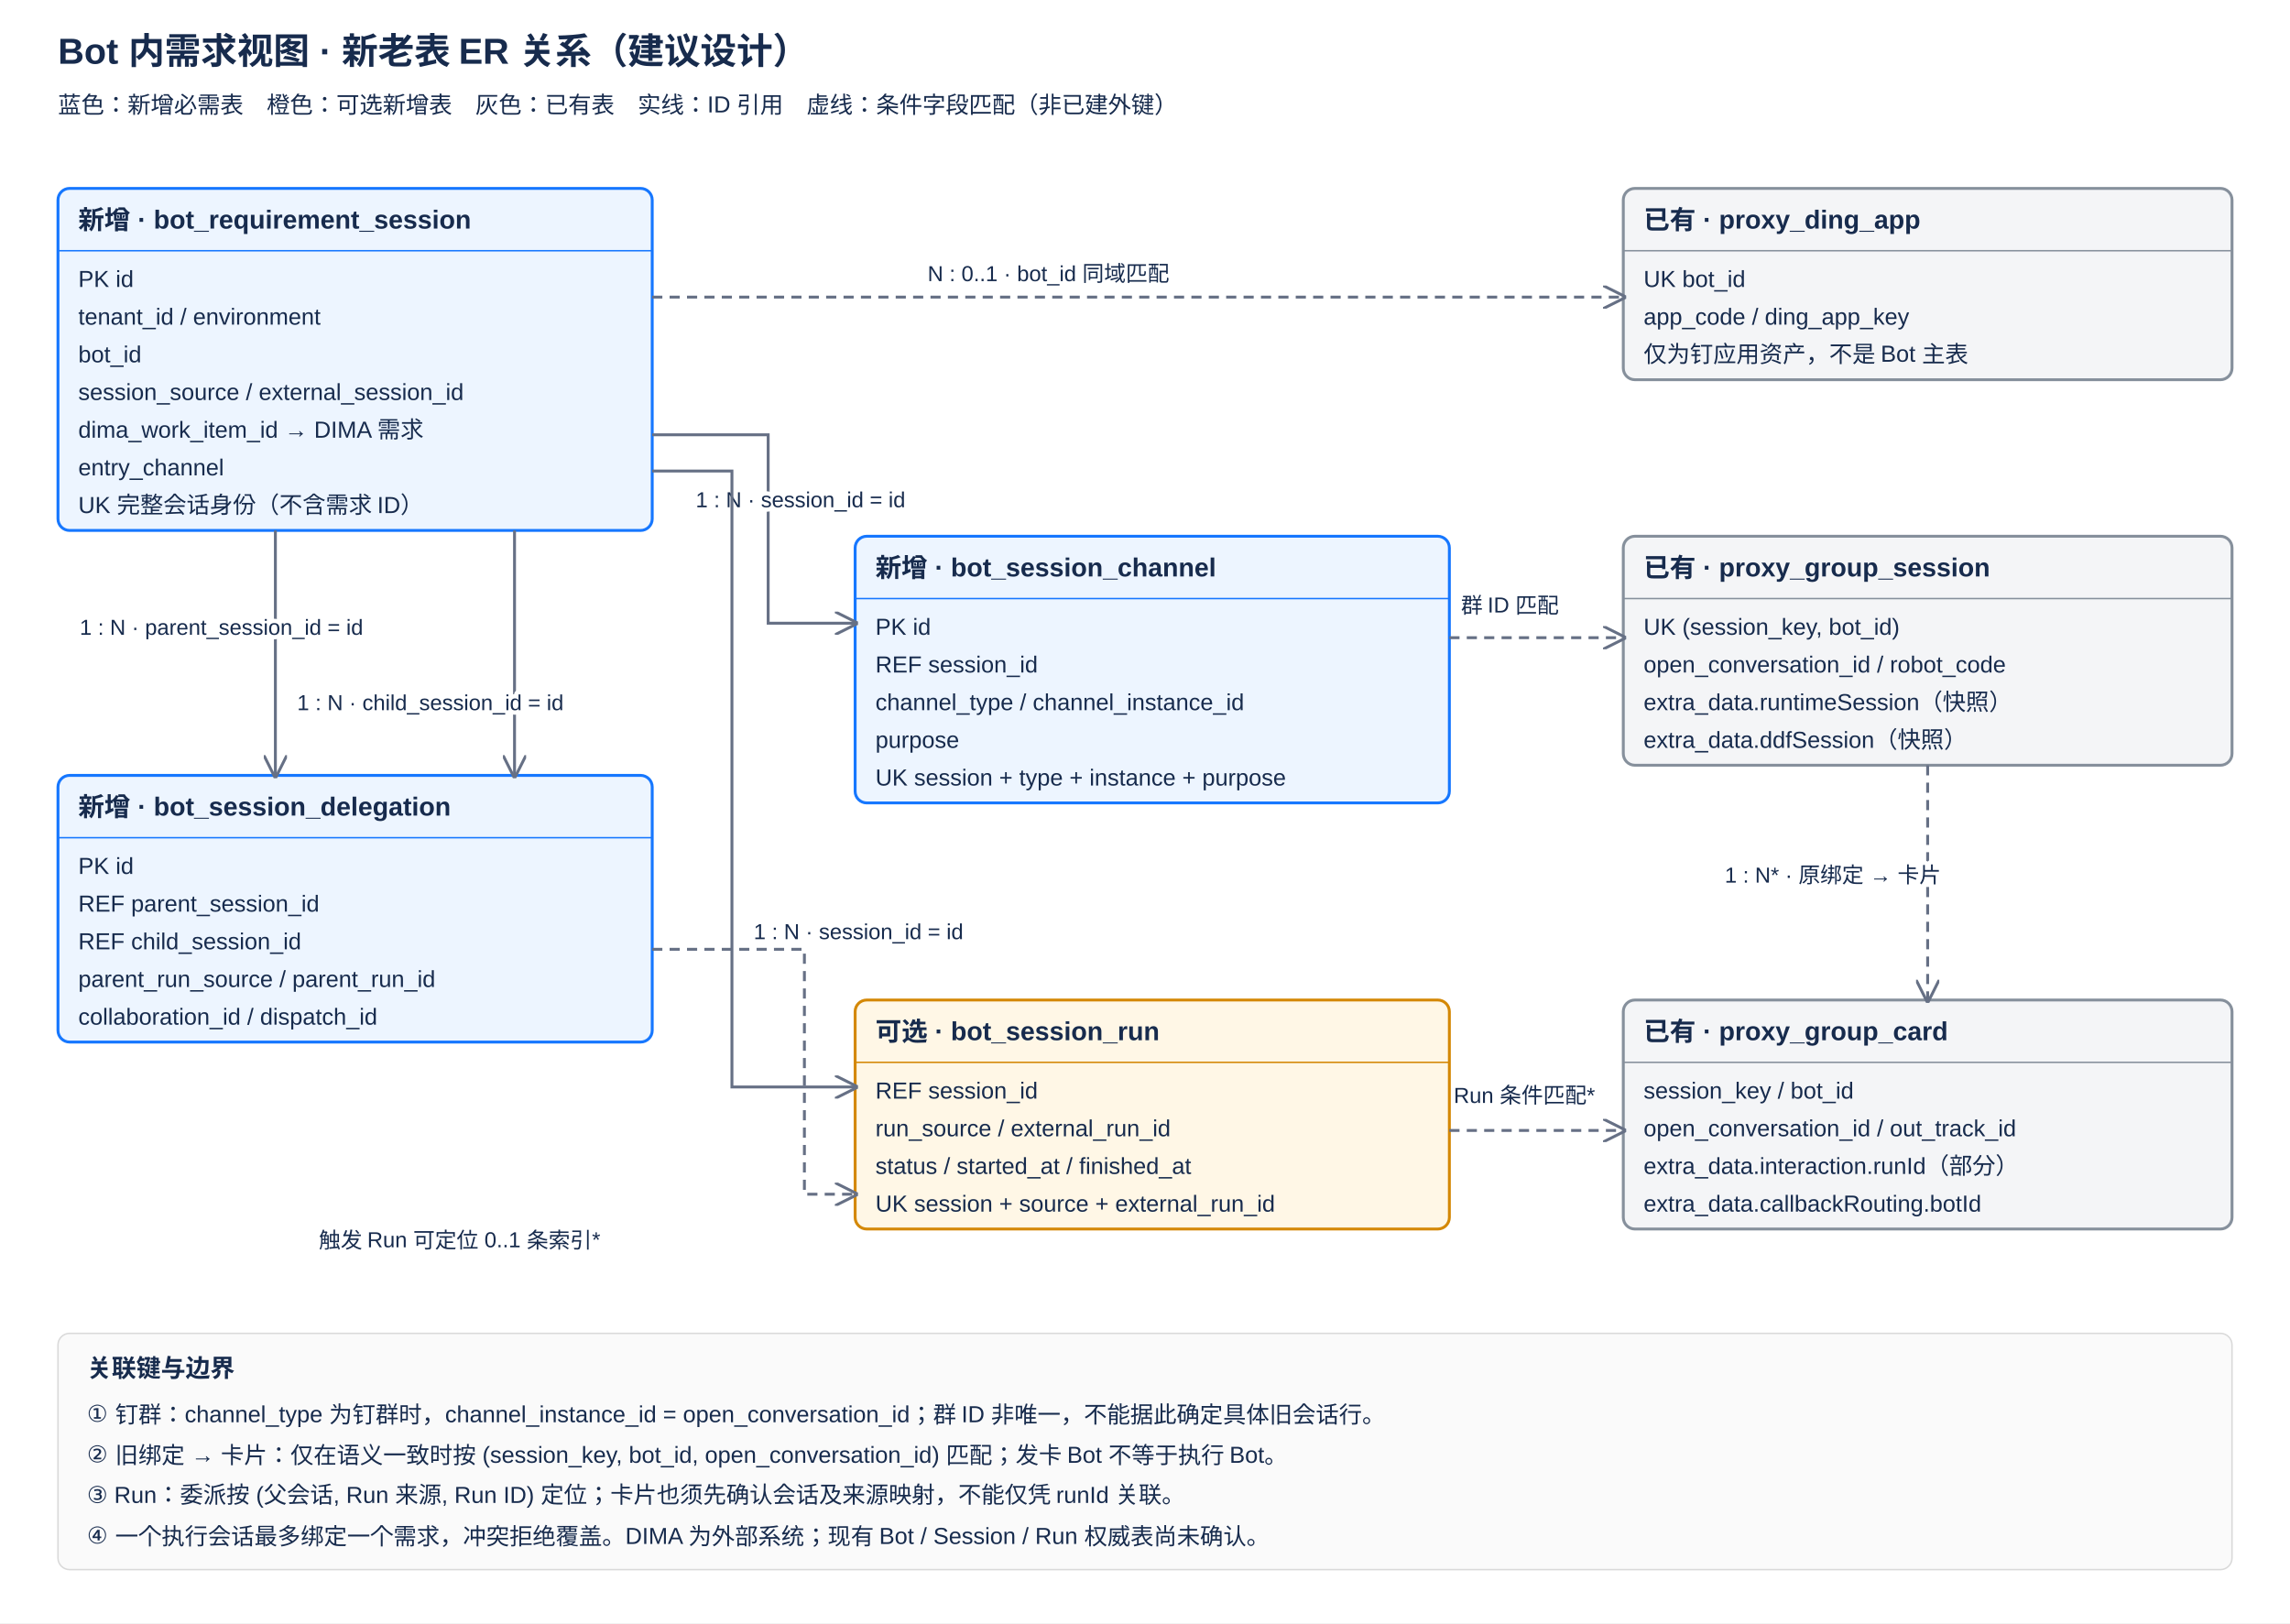
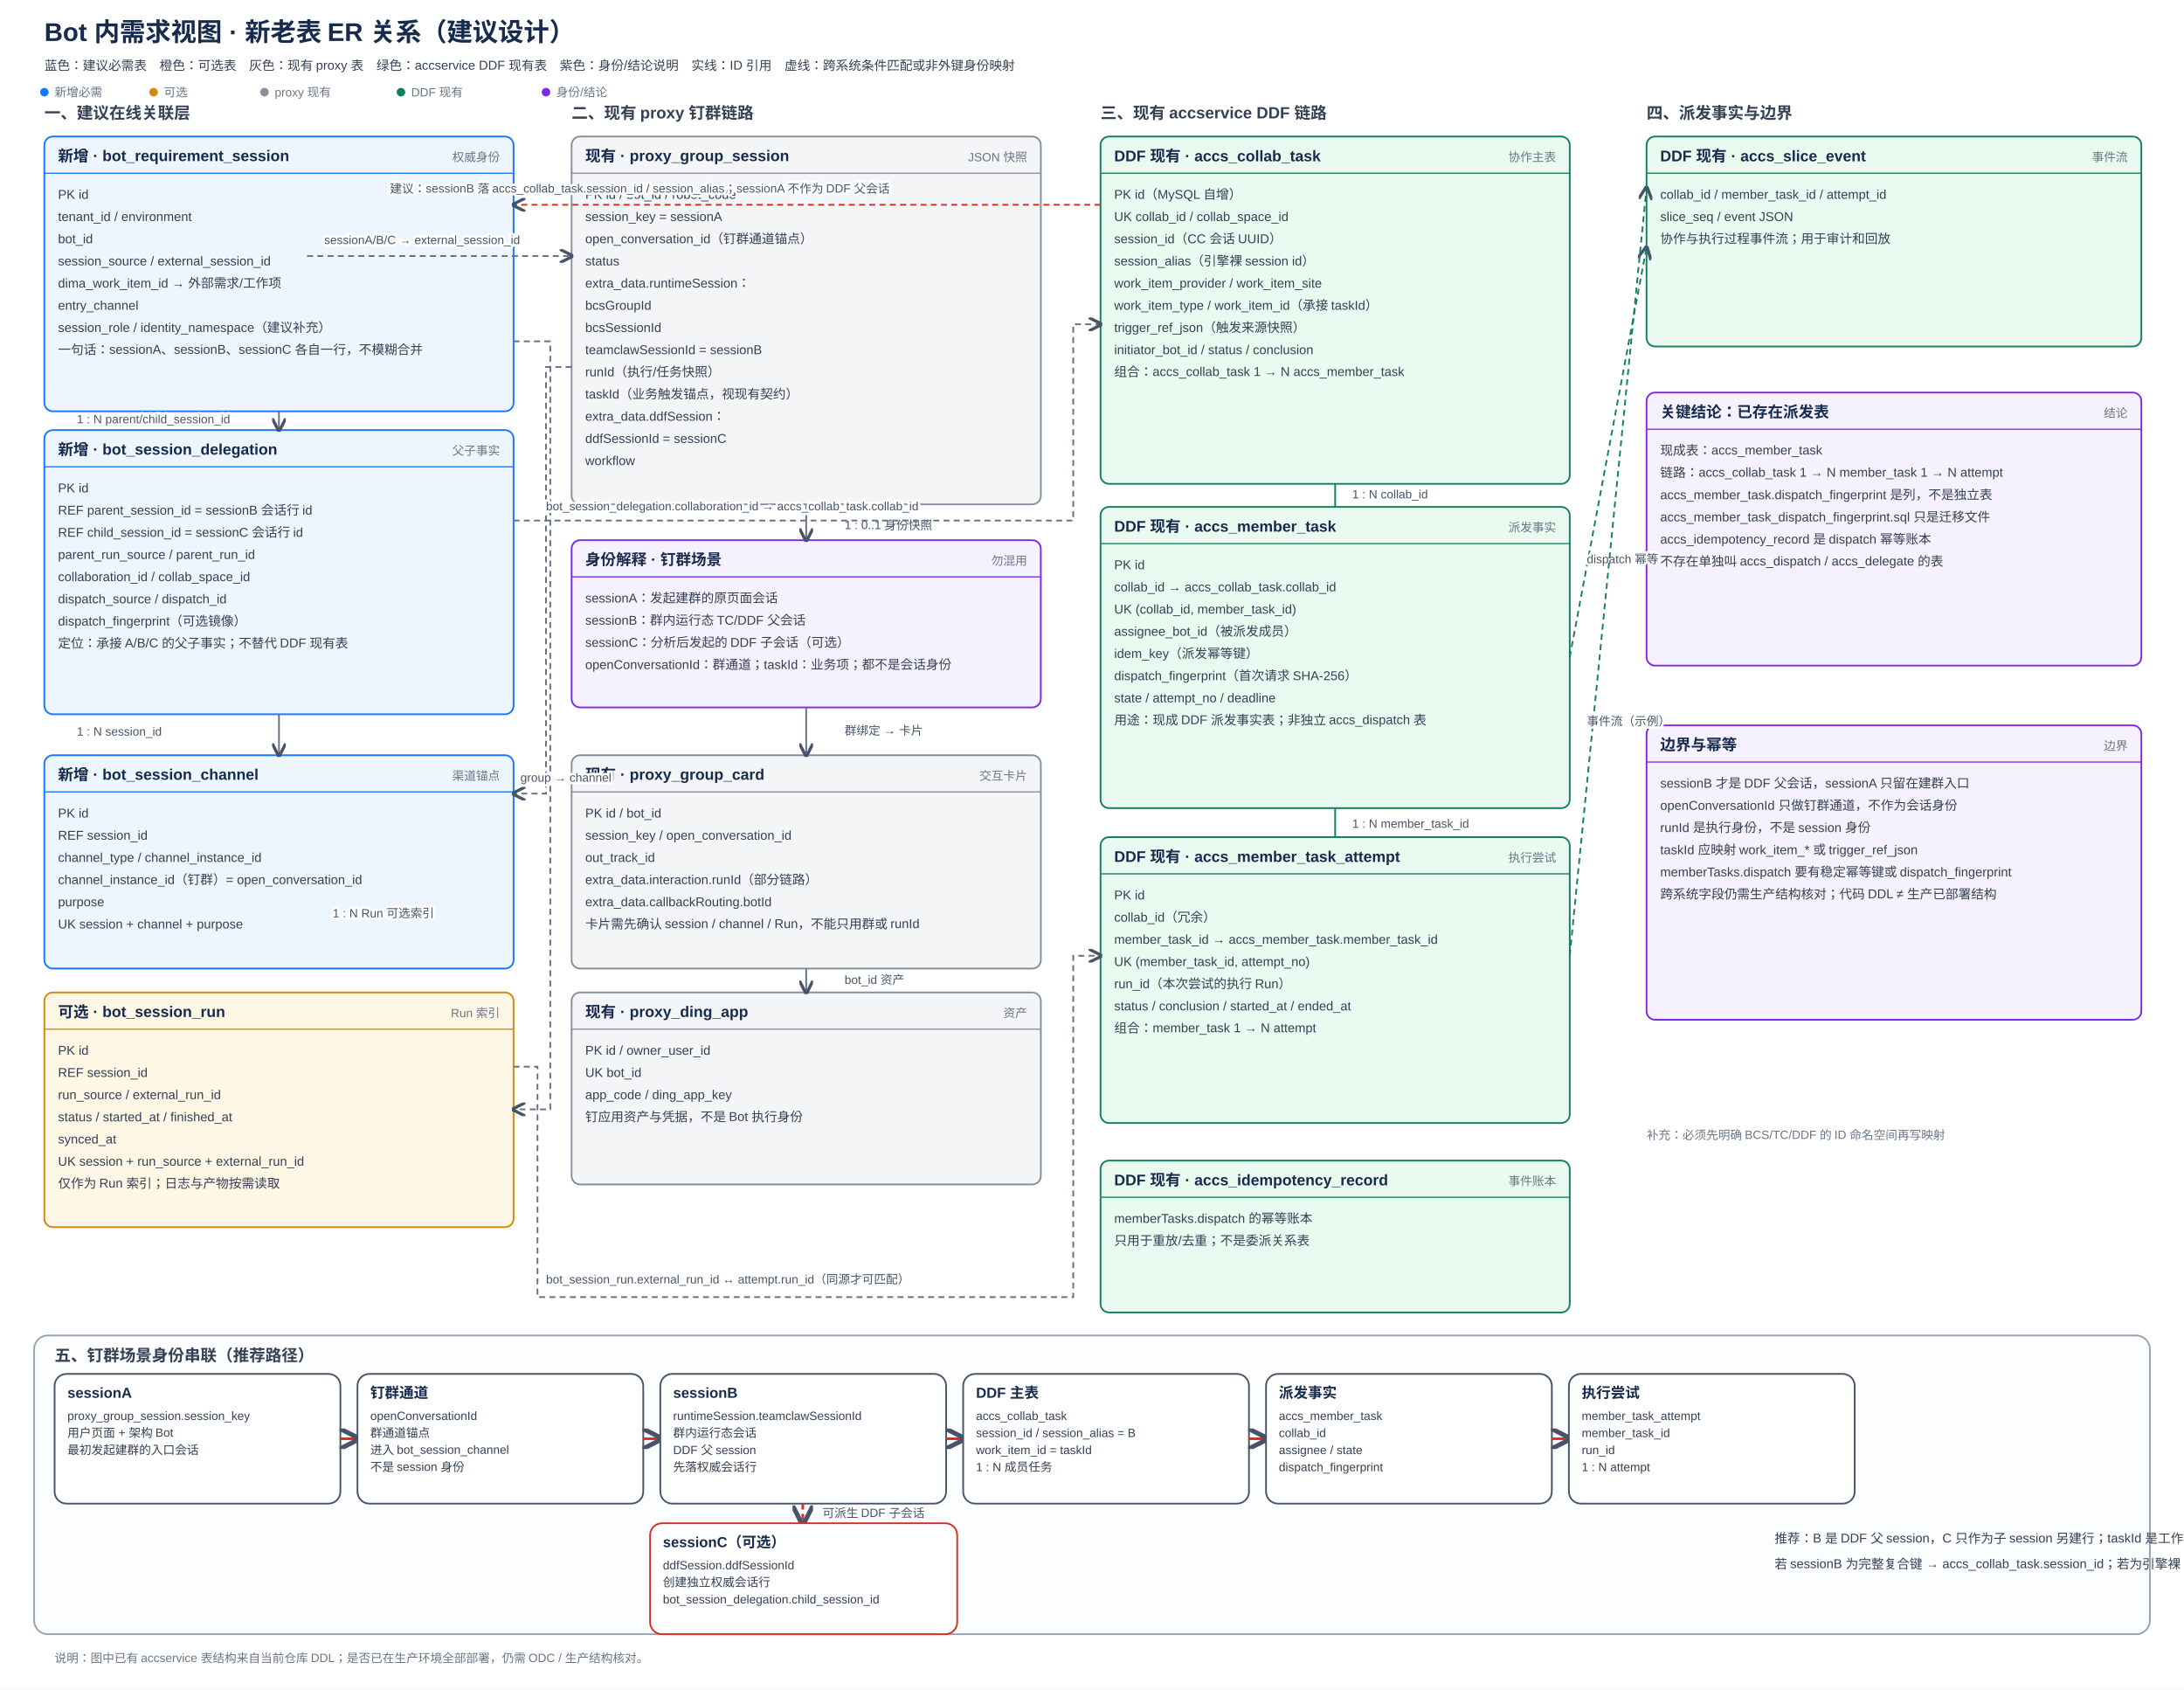
- <svg xmlns="http://www.w3.org/2000/svg" width="1580" height="1120" viewBox="0 0 1580 1120">
+ <svg xmlns="http://www.w3.org/2000/svg" width="2560" height="1980" viewBox="0 0 2560 1980">
  <defs>
    <marker id="arr" markerWidth="8" markerHeight="8" refX="7" refY="4" orient="auto">
-       <path d="M0 0L8 4L0 8" fill="none" stroke="#667085" />
+       <path d="M0 0L8 4L0 8" fill="none" stroke="#475467" stroke-width="1.8" />
+     </marker>
+     <marker id="flow" markerWidth="8" markerHeight="8" refX="7" refY="4" orient="auto">
+       <path d="M0 0L8 4L0 8" fill="none" stroke="#D92D20" stroke-width="1.8" />
    </marker>
  </defs>
-   <rect width="1580" height="1120" fill="#fff" />
-   <style>text{font-family:Arial,"PingFang SC","Microsoft YaHei",sans-serif;fill:#172b4d}.title{font-size:25px;font-weight:bold}.field{font-size:16px}.label{font-size:15px;paint-order:stroke;stroke:white;stroke-width:6px;stroke-linejoin:round}</style>
-   <text x="40" y="44" class="title">Bot 内需求视图 · 新老表 ER 关系（建议设计）</text>
-   <text x="40" y="78" font-size="16">蓝色：新增必需表　橙色：可选新增表　灰色：已有表　实线：ID 引用　虚线：条件字段匹配（非已建外键）</text>
-   <rect x="40" y="130" width="410" height="236" rx="8" fill="#edf5ff" stroke="#1677ff" stroke-width="2" />
-   <path d="M40 173H450" stroke="#1677ff" />
-   <text x="54" y="158" font-size="18" font-weight="bold">新增 · bot_requirement_session</text>
-   <text x="54" y="198" class="field">PK id</text>
-   <text x="54" y="224" class="field">tenant_id / environment</text>
-   <text x="54" y="250" class="field">bot_id</text>
-   <text x="54" y="276" class="field">session_source / external_session_id</text>
-   <text x="54" y="302" class="field">dima_work_item_id → DIMA 需求</text>
-   <text x="54" y="328" class="field">entry_channel</text>
-   <text x="54" y="354" class="field">UK 完整会话身份（不含需求 ID）</text>
-   <rect x="40" y="535" width="410" height="184" rx="8" fill="#edf5ff" stroke="#1677ff" stroke-width="2" />
-   <path d="M40 578H450" stroke="#1677ff" />
-   <text x="54" y="563" font-size="18" font-weight="bold">新增 · bot_session_delegation</text>
-   <text x="54" y="603" class="field">PK id</text>
-   <text x="54" y="629" class="field">REF parent_session_id</text>
-   <text x="54" y="655" class="field">REF child_session_id</text>
-   <text x="54" y="681" class="field">parent_run_source / parent_run_id</text>
-   <text x="54" y="707" class="field">collaboration_id / dispatch_id</text>
-   <rect x="590" y="370" width="410" height="184" rx="8" fill="#edf5ff" stroke="#1677ff" stroke-width="2" />
-   <path d="M590 413H1000" stroke="#1677ff" />
-   <text x="604" y="398" font-size="18" font-weight="bold">新增 · bot_session_channel</text>
-   <text x="604" y="438" class="field">PK id</text>
-   <text x="604" y="464" class="field">REF session_id</text>
-   <text x="604" y="490" class="field">channel_type / channel_instance_id</text>
-   <text x="604" y="516" class="field">purpose</text>
-   <text x="604" y="542" class="field">UK session + type + instance + purpose</text>
-   <rect x="590" y="690" width="410" height="158" rx="8" fill="#fff7e6" stroke="#d48806" stroke-width="2" />
-   <path d="M590 733H1000" stroke="#d48806" />
-   <text x="604" y="718" font-size="18" font-weight="bold">可选 · bot_session_run</text>
-   <text x="604" y="758" class="field">REF session_id</text>
-   <text x="604" y="784" class="field">run_source / external_run_id</text>
-   <text x="604" y="810" class="field">status / started_at / finished_at</text>
-   <text x="604" y="836" class="field">UK session + source + external_run_id</text>
-   <rect x="1120" y="130" width="420" height="132" rx="8" fill="#f4f5f7" stroke="#86909c" stroke-width="2" />
-   <path d="M1120 173H1540" stroke="#86909c" />
-   <text x="1134" y="158" font-size="18" font-weight="bold">已有 · proxy_ding_app</text>
-   <text x="1134" y="198" class="field">UK bot_id</text>
-   <text x="1134" y="224" class="field">app_code / ding_app_key</text>
-   <text x="1134" y="250" class="field">仅为钉应用资产，不是 Bot 主表</text>
-   <rect x="1120" y="370" width="420" height="158" rx="8" fill="#f4f5f7" stroke="#86909c" stroke-width="2" />
-   <path d="M1120 413H1540" stroke="#86909c" />
-   <text x="1134" y="398" font-size="18" font-weight="bold">已有 · proxy_group_session</text>
-   <text x="1134" y="438" class="field">UK (session_key, bot_id)</text>
-   <text x="1134" y="464" class="field">open_conversation_id / robot_code</text>
-   <text x="1134" y="490" class="field">extra_data.runtimeSession（快照）</text>
-   <text x="1134" y="516" class="field">extra_data.ddfSession（快照）</text>
-   <rect x="1120" y="690" width="420" height="158" rx="8" fill="#f4f5f7" stroke="#86909c" stroke-width="2" />
-   <path d="M1120 733H1540" stroke="#86909c" />
-   <text x="1134" y="718" font-size="18" font-weight="bold">已有 · proxy_group_card</text>
-   <text x="1134" y="758" class="field">session_key / bot_id</text>
-   <text x="1134" y="784" class="field">open_conversation_id / out_track_id</text>
-   <text x="1134" y="810" class="field">extra_data.interaction.runId（部分）</text>
-   <text x="1134" y="836" class="field">extra_data.callbackRouting.botId</text>
-   <path d="M450 205 H1120" fill="none" stroke="#667085" stroke-width="2" stroke-dasharray="7 5" marker-end="url(#arr)" />
-   <text x="640" y="194" class="label">N : 0..1 · bot_id 同域匹配</text>
-   <path d="M450 300 H530 V430 H590" fill="none" stroke="#667085" stroke-width="2" marker-end="url(#arr)" />
-   <text x="480" y="350" class="label">1 : N · session_id = id</text>
-   <path d="M190 366 V535" fill="none" stroke="#667085" stroke-width="2" marker-end="url(#arr)" />
-   <text x="55" y="438" class="label">1 : N · parent_session_id = id</text>
-   <path d="M355 366 V535" fill="none" stroke="#667085" stroke-width="2" marker-end="url(#arr)" />
-   <text x="205" y="490" class="label">1 : N · child_session_id = id</text>
-   <path d="M450 325 H505 V750 H590" fill="none" stroke="#667085" stroke-width="2" marker-end="url(#arr)" />
-   <text x="520" y="648" class="label">1 : N · session_id = id</text>
-   <path d="M1000 440 H1120" fill="none" stroke="#667085" stroke-width="2" stroke-dasharray="7 5" marker-end="url(#arr)" />
-   <text x="1008" y="423" class="label">群 ID 匹配</text>
-   <path d="M1330 528 V690" fill="none" stroke="#667085" stroke-width="2" stroke-dasharray="7 5" marker-end="url(#arr)" />
-   <text x="1190" y="609" class="label">1 : N* · 原绑定 → 卡片</text>
-   <path d="M1000 780 H1120" fill="none" stroke="#667085" stroke-width="2" stroke-dasharray="7 5" marker-end="url(#arr)" />
-   <text x="1003" y="761" class="label">Run 条件匹配*</text>
-   <path d="M450 655 H555 V824 H590" fill="none" stroke="#667085" stroke-width="2" stroke-dasharray="7 5" marker-end="url(#arr)" />
-   <text x="220" y="861" class="label">触发 Run 可定位 0..1 条索引*</text>
-   <rect x="40" y="920" width="1500" height="163" rx="8" fill="#fafafa" stroke="#d9d9d9" />
-   <text x="60" y="950" font-size="17" font-weight="bold">关联键与边界</text>
-   <text x="60" y="981" font-size="16">① 钉群：channel_type 为钉群时，channel_instance_id = open_conversation_id；群 ID 非唯一，不能据此确定具体旧会话行。</text>
-   <text x="60" y="1009" font-size="16">② 旧绑定 → 卡片：仅在语义一致时按 (session_key, bot_id, open_conversation_id) 匹配；发卡 Bot 不等于执行 Bot。</text>
-   <text x="60" y="1037" font-size="16">③ Run：委派按 (父会话, Run 来源, Run ID) 定位；卡片也须先确认会话及来源映射，不能仅凭 runId 关联。</text>
-   <text x="60" y="1065" font-size="16">④ 一个执行会话最多绑定一个需求，冲突拒绝覆盖。DIMA 为外部系统；现有 Bot / Session / Run 权威表尚未确认。</text>
+   <rect width="2560" height="1980" fill="#fff" />
+   <style>
+ text{font-family:Arial,"PingFang SC","Microsoft YaHei",sans-serif;fill:#172b4d}
+ .title{font-size:30px;font-weight:bold}
+ .sub{font-size:16px;fill:#475467}
+ .section{font-size:19px;font-weight:bold;fill:#344054}
+ .box-title{font-size:18px;font-weight:bold}
+ .field{font-size:15px;fill:#344054}
+ .small{font-size:14px;fill:#697586}
+ .label{font-size:14px;fill:#475467;paint-order:stroke;stroke:#fff;stroke-width:6px;stroke-linejoin:round}
+ .flow-node{font-size:17px;font-weight:bold}
+ .flow-sub{font-size:14px;fill:#344054}
+ .flow-hint{font-size:13px;fill:#667085}
+ .note{font-size:16px;fill:#344054}
+ .note-title{font-size:19px;font-weight:bold}
+ </style>
+   <text x="52" y="48" class="title">Bot 内需求视图 · 新老表 ER 关系（建议设计）</text>
+   <text x="52" y="82" class="field">蓝色：建议必需表　橙色：可选表　灰色：现有 proxy 表　绿色：accservice DDF 现有表　紫色：身份/结论说明　实线：ID 引用　虚线：跨系统条件匹配或非外键身份映射</text>
+   <circle cx="52" cy="108" r="5" fill="#1677ff" />
+   <text x="64" y="113" class="small">新增必需</text>
+   <circle cx="180" cy="108" r="5" fill="#d48806" />
+   <text x="192" y="113" class="small">可选</text>
+   <circle cx="310" cy="108" r="5" fill="#86909c" />
+   <text x="322" y="113" class="small">proxy 现有</text>
+   <circle cx="470" cy="108" r="5" fill="#12805c" />
+   <text x="482" y="113" class="small">DDF 现有</text>
+   <circle cx="640" cy="108" r="5" fill="#7d2ae8" />
+   <text x="652" y="113" class="small">身份/结论</text>
+   <text x="52" y="139" class="section">一、建议在线关联层</text>
+   <text x="670" y="139" class="section">二、现有 proxy 钉群链路</text>
+   <text x="1290" y="139" class="section">三、现有 accservice DDF 链路</text>
+   <text x="1930" y="139" class="section">四、派发事实与边界</text>
+   <rect x="52" y="160" width="550" height="322" rx="10" fill="#edf5ff" stroke="#1677ff" stroke-width="2" />
+   <path d="M52 203H602" stroke="#1677ff" stroke-width="1.4" />
+   <text x="68" y="189" class="box-title">新增 · bot_requirement_session</text>
+   <text x="586" y="189" text-anchor="end" class="small" fill="#1677ff">权威身份</text>
+   <text x="68" y="233" class="field">PK id</text>
+   <text x="68" y="259" class="field">tenant_id / environment</text>
+   <text x="68" y="285" class="field">bot_id</text>
+   <text x="68" y="311" class="field">session_source / external_session_id</text>
+   <text x="68" y="337" class="field">dima_work_item_id → 外部需求/工作项</text>
+   <text x="68" y="363" class="field">entry_channel</text>
+   <text x="68" y="389" class="field">session_role / identity_namespace（建议补充）</text>
+   <text x="68" y="415" class="field">一句话：sessionA、sessionB、sessionC 各自一行，不模糊合并</text>
+   <rect x="52" y="504" width="550" height="333" rx="10" fill="#edf5ff" stroke="#1677ff" stroke-width="2" />
+   <path d="M52 547H602" stroke="#1677ff" stroke-width="1.4" />
+   <text x="68" y="533" class="box-title">新增 · bot_session_delegation</text>
+   <text x="586" y="533" text-anchor="end" class="small" fill="#1677ff">父子事实</text>
+   <text x="68" y="577" class="field">PK id</text>
+   <text x="68" y="603" class="field">REF parent_session_id = sessionB 会话行 id</text>
+   <text x="68" y="629" class="field">REF child_session_id = sessionC 会话行 id</text>
+   <text x="68" y="655" class="field">parent_run_source / parent_run_id</text>
+   <text x="68" y="681" class="field">collaboration_id / collab_space_id</text>
+   <text x="68" y="707" class="field">dispatch_source / dispatch_id</text>
+   <text x="68" y="733" class="field">dispatch_fingerprint（可选镜像）</text>
+   <text x="68" y="759" class="field">定位：承接 A/B/C 的父子事实；不替代 DDF 现有表</text>
+   <rect x="52" y="885" width="550" height="250" rx="10" fill="#edf5ff" stroke="#1677ff" stroke-width="2" />
+   <path d="M52 928H602" stroke="#1677ff" stroke-width="1.4" />
+   <text x="68" y="914" class="box-title">新增 · bot_session_channel</text>
+   <text x="586" y="914" text-anchor="end" class="small" fill="#1677ff">渠道锚点</text>
+   <text x="68" y="958" class="field">PK id</text>
+   <text x="68" y="984" class="field">REF session_id</text>
+   <text x="68" y="1010" class="field">channel_type / channel_instance_id</text>
+   <text x="68" y="1036" class="field">channel_instance_id（钉群）= open_conversation_id</text>
+   <text x="68" y="1062" class="field">purpose</text>
+   <text x="68" y="1088" class="field">UK session + channel + purpose</text>
+   <rect x="52" y="1163" width="550" height="275" rx="10" fill="#fff7e6" stroke="#d48806" stroke-width="2" />
+   <path d="M52 1206H602" stroke="#d48806" stroke-width="1.4" />
+   <text x="68" y="1192" class="box-title">可选 · bot_session_run</text>
+   <text x="586" y="1192" text-anchor="end" class="small" fill="#d48806">Run 索引</text>
+   <text x="68" y="1236" class="field">PK id</text>
+   <text x="68" y="1262" class="field">REF session_id</text>
+   <text x="68" y="1288" class="field">run_source / external_run_id</text>
+   <text x="68" y="1314" class="field">status / started_at / finished_at</text>
+   <text x="68" y="1340" class="field">synced_at</text>
+   <text x="68" y="1366" class="field">UK session + run_source + external_run_id</text>
+   <text x="68" y="1392" class="field">仅作为 Run 索引；日志与产物按需读取</text>
+   <rect x="670" y="160" width="550" height="431" rx="10" fill="#f4f5f7" stroke="#86909c" stroke-width="2" />
+   <path d="M670 203H1220" stroke="#86909c" stroke-width="1.4" />
+   <text x="686" y="189" class="box-title">现有 · proxy_group_session</text>
+   <text x="1204" y="189" text-anchor="end" class="small" fill="#86909c">JSON 快照</text>
+   <text x="686" y="233" class="field">PK id / bot_id / robot_code</text>
+   <text x="686" y="259" class="field">session_key = sessionA</text>
+   <text x="686" y="285" class="field">open_conversation_id（钉群通道锚点）</text>
+   <text x="686" y="311" class="field">status</text>
+   <text x="686" y="337" class="field">extra_data.runtimeSession：</text>
+   <text x="686" y="363" class="field">　bcsGroupId</text>
+   <text x="686" y="389" class="field">　bcsSessionId</text>
+   <text x="686" y="415" class="field">　teamclawSessionId = sessionB</text>
+   <text x="686" y="441" class="field">　runId（执行/任务快照）</text>
+   <text x="686" y="467" class="field">　taskId（业务触发锚点，视现有契约）</text>
+   <text x="686" y="493" class="field">extra_data.ddfSession：</text>
+   <text x="686" y="519" class="field">　ddfSessionId = sessionC</text>
+   <text x="686" y="545" class="field">　workflow</text>
+   <rect x="670" y="633" width="550" height="196" rx="10" fill="#f6f1ff" stroke="#7d2ae8" stroke-width="2" />
+   <path d="M670 676H1220" stroke="#7d2ae8" stroke-width="1.4" />
+   <text x="686" y="662" class="box-title">身份解释 · 钉群场景</text>
+   <text x="1204" y="662" text-anchor="end" class="small" fill="#7d2ae8">勿混用</text>
+   <text x="686" y="706" class="field">sessionA：发起建群的原页面会话</text>
+   <text x="686" y="732" class="field">sessionB：群内运行态 TC/DDF 父会话</text>
+   <text x="686" y="758" class="field">sessionC：分析后发起的 DDF 子会话（可选）</text>
+   <text x="686" y="784" class="field">openConversationId：群通道；taskId：业务项；都不是会话身份</text>
+   <rect x="670" y="885" width="550" height="250" rx="10" fill="#f4f5f7" stroke="#86909c" stroke-width="2" />
+   <path d="M670 928H1220" stroke="#86909c" stroke-width="1.4" />
+   <text x="686" y="914" class="box-title">现有 · proxy_group_card</text>
+   <text x="1204" y="914" text-anchor="end" class="small" fill="#86909c">交互卡片</text>
+   <text x="686" y="958" class="field">PK id / bot_id</text>
+   <text x="686" y="984" class="field">session_key / open_conversation_id</text>
+   <text x="686" y="1010" class="field">out_track_id</text>
+   <text x="686" y="1036" class="field">extra_data.interaction.runId（部分链路）</text>
+   <text x="686" y="1062" class="field">extra_data.callbackRouting.botId</text>
+   <text x="686" y="1088" class="field">卡片需先确认 session / channel / Run，不能只用群或 runId</text>
+   <rect x="670" y="1163" width="550" height="225" rx="10" fill="#f4f5f7" stroke="#86909c" stroke-width="2" />
+   <path d="M670 1206H1220" stroke="#86909c" stroke-width="1.4" />
+   <text x="686" y="1192" class="box-title">现有 · proxy_ding_app</text>
+   <text x="1204" y="1192" text-anchor="end" class="small" fill="#86909c">资产</text>
+   <text x="686" y="1236" class="field">PK id / owner_user_id</text>
+   <text x="686" y="1262" class="field">UK bot_id</text>
+   <text x="686" y="1288" class="field">app_code / ding_app_key</text>
+   <text x="686" y="1314" class="field">钉应用资产与凭据，不是 Bot 执行身份</text>
+   <rect x="1290" y="160" width="550" height="407" rx="10" fill="#eafaf1" stroke="#12805c" stroke-width="2" />
+   <path d="M1290 203H1840" stroke="#12805c" stroke-width="1.4" />
+   <text x="1306" y="189" class="box-title">DDF 现有 · accs_collab_task</text>
+   <text x="1824" y="189" text-anchor="end" class="small" fill="#12805c">协作主表</text>
+   <text x="1306" y="233" class="field">PK id（MySQL 自增）</text>
+   <text x="1306" y="259" class="field">UK collab_id / collab_space_id</text>
+   <text x="1306" y="285" class="field">session_id（CC 会话 UUID）</text>
+   <text x="1306" y="311" class="field">session_alias（引擎裸 session id）</text>
+   <text x="1306" y="337" class="field">work_item_provider / work_item_site</text>
+   <text x="1306" y="363" class="field">work_item_type / work_item_id（承接 taskId）</text>
+   <text x="1306" y="389" class="field">trigger_ref_json（触发来源快照）</text>
+   <text x="1306" y="415" class="field">initiator_bot_id / status / conclusion</text>
+   <text x="1306" y="441" class="field">组合：accs_collab_task 1 → N accs_member_task</text>
+   <rect x="1290" y="594" width="550" height="353" rx="10" fill="#eafaf1" stroke="#12805c" stroke-width="2" />
+   <path d="M1290 637H1840" stroke="#12805c" stroke-width="1.4" />
+   <text x="1306" y="623" class="box-title">DDF 现有 · accs_member_task</text>
+   <text x="1824" y="623" text-anchor="end" class="small" fill="#12805c">派发事实</text>
+   <text x="1306" y="667" class="field">PK id</text>
+   <text x="1306" y="693" class="field">collab_id → accs_collab_task.collab_id</text>
+   <text x="1306" y="719" class="field">UK (collab_id, member_task_id)</text>
+   <text x="1306" y="745" class="field">assignee_bot_id（被派发成员）</text>
+   <text x="1306" y="771" class="field">idem_key（派发幂等键）</text>
+   <text x="1306" y="797" class="field">dispatch_fingerprint（首次请求 SHA-256）</text>
+   <text x="1306" y="823" class="field">state / attempt_no / deadline</text>
+   <text x="1306" y="849" class="field">用途：现成 DDF 派发事实表；非独立 accs_dispatch 表</text>
+   <rect x="1290" y="981" width="550" height="335" rx="10" fill="#eafaf1" stroke="#12805c" stroke-width="2" />
+   <path d="M1290 1024H1840" stroke="#12805c" stroke-width="1.4" />
+   <text x="1306" y="1010" class="box-title">DDF 现有 · accs_member_task_attempt</text>
+   <text x="1824" y="1010" text-anchor="end" class="small" fill="#12805c">执行尝试</text>
+   <text x="1306" y="1054" class="field">PK id</text>
+   <text x="1306" y="1080" class="field">collab_id（冗余）</text>
+   <text x="1306" y="1106" class="field">member_task_id → accs_member_task.member_task_id</text>
+   <text x="1306" y="1132" class="field">UK (member_task_id, attempt_no)</text>
+   <text x="1306" y="1158" class="field">run_id（本次尝试的执行 Run）</text>
+   <text x="1306" y="1184" class="field">status / conclusion / started_at / ended_at</text>
+   <text x="1306" y="1210" class="field">组合：member_task 1 → N attempt</text>
+   <rect x="1290" y="1360" width="550" height="178" rx="10" fill="#eafaf1" stroke="#12805c" stroke-width="2" />
+   <path d="M1290 1403H1840" stroke="#12805c" stroke-width="1.4" />
+   <text x="1306" y="1389" class="box-title">DDF 现有 · accs_idempotency_record</text>
+   <text x="1824" y="1389" text-anchor="end" class="small" fill="#12805c">事件账本</text>
+   <text x="1306" y="1433" class="field">memberTasks.dispatch 的幂等账本</text>
+   <text x="1306" y="1459" class="field">只用于重放/去重；不是委派关系表</text>
+   <rect x="1930" y="160" width="580" height="246" rx="10" fill="#eafaf1" stroke="#12805c" stroke-width="2" />
+   <path d="M1930 203H2510" stroke="#12805c" stroke-width="1.4" />
+   <text x="1946" y="189" class="box-title">DDF 现有 · accs_slice_event</text>
+   <text x="2494" y="189" text-anchor="end" class="small" fill="#12805c">事件流</text>
+   <text x="1946" y="233" class="field">collab_id / member_task_id / attempt_id</text>
+   <text x="1946" y="259" class="field">slice_seq / event JSON</text>
+   <text x="1946" y="285" class="field">协作与执行过程事件流；用于审计和回放</text>
+   <rect x="1930" y="460" width="580" height="320" rx="10" fill="#f6f1ff" stroke="#7d2ae8" stroke-width="2" />
+   <path d="M1930 503H2510" stroke="#7d2ae8" stroke-width="1.4" />
+   <text x="1946" y="489" class="box-title">关键结论：已存在派发表</text>
+   <text x="2494" y="489" text-anchor="end" class="small" fill="#7d2ae8">结论</text>
+   <text x="1946" y="533" class="field">现成表：accs_member_task</text>
+   <text x="1946" y="559" class="field">链路：accs_collab_task 1 → N member_task 1 → N attempt</text>
+   <text x="1946" y="585" class="field">accs_member_task.dispatch_fingerprint 是列，不是独立表</text>
+   <text x="1946" y="611" class="field">accs_member_task_dispatch_fingerprint.sql 只是迁移文件</text>
+   <text x="1946" y="637" class="field">accs_idempotency_record 是 dispatch 幂等账本</text>
+   <text x="1946" y="663" class="field">不存在单独叫 accs_dispatch / accs_delegate 的表</text>
+   <rect x="1930" y="850" width="580" height="345" rx="10" fill="#f6f1ff" stroke="#7d2ae8" stroke-width="2" />
+   <path d="M1930 893H2510" stroke="#7d2ae8" stroke-width="1.4" />
+   <text x="1946" y="879" class="box-title">边界与幂等</text>
+   <text x="2494" y="879" text-anchor="end" class="small" fill="#7d2ae8">边界</text>
+   <text x="1946" y="923" class="field">sessionB 才是 DDF 父会话，sessionA 只留在建群入口</text>
+   <text x="1946" y="949" class="field">openConversationId 只做钉群通道，不作为会话身份</text>
+   <text x="1946" y="975" class="field">runId 是执行身份，不是 session 身份</text>
+   <text x="1946" y="1001" class="field">taskId 应映射 work_item_* 或 trigger_ref_json</text>
+   <text x="1946" y="1027" class="field">memberTasks.dispatch 要有稳定幂等键或 dispatch_fingerprint</text>
+   <text x="1946" y="1053" class="field">跨系统字段仍需生产结构核对；代码 DDL ≠ 生产已部署结构</text>
+   <text x="1930" y="1335" class="small">补充：必须先明确 BCS/TC/DDF 的 ID 命名空间再写映射</text>
+   <path d="M 327 482 L 327 504" fill="none" stroke="#667085" stroke-width="2" marker-end="url(#arr)" />
+   <text x="90" y="496" class="label">1 : N  parent/child_session_id</text>
+   <path d="M 327 837 L 327 885" fill="none" stroke="#667085" stroke-width="2" marker-end="url(#arr)" />
+   <text x="90" y="862" class="label">1 : N  session_id</text>
+   <path d="M 602 400 L 645 400 L 645 1300 L 602 1300" fill="none" stroke="#667085" stroke-width="2" stroke-dasharray="7 5" marker-end="url(#arr)" />
+   <text x="390" y="1075" class="label">1 : N  Run 可选索引</text>
+   <path d="M 360 300 L 670 300" fill="none" stroke="#667085" stroke-width="2" stroke-dasharray="7 5" marker-end="url(#arr)" />
+   <text x="380" y="286" class="label">sessionA/B/C → external_session_id</text>
+   <path d="M 670 430 L 640 430 L 640 930 L 602 930" fill="none" stroke="#667085" stroke-width="2" stroke-dasharray="7 5" marker-end="url(#arr)" />
+   <text x="610" y="916" class="label">group → channel</text>
+   <path d="M 945 591 L 945 633" fill="none" stroke="#667085" stroke-width="2" marker-end="url(#arr)" />
+   <text x="990" y="620" class="label">1 : 0..1  身份快照</text>
+   <path d="M 945 829 L 945 885" fill="none" stroke="#667085" stroke-width="2" marker-end="url(#arr)" />
+   <text x="990" y="861" class="label">群绑定 → 卡片</text>
+   <path d="M 945 1135 L 945 1163" fill="none" stroke="#667085" stroke-width="2" marker-end="url(#arr)" />
+   <text x="990" y="1153" class="label">bot_id 资产</text>
+   <path d="M 1565 567 L 1565 594" fill="none" stroke="#12805c" stroke-width="2" />
+   <text x="1585" y="584" class="label">1 : N  collab_id</text>
+   <path d="M 1565 947 L 1565 981" fill="none" stroke="#12805c" stroke-width="2" />
+   <text x="1585" y="970" class="label">1 : N  member_task_id</text>
+   <path d="M 1840 770 L 1930 290" fill="none" stroke="#12805c" stroke-width="2" stroke-dasharray="7 5" marker-end="url(#arr)" />
+   <text x="1860" y="660" class="label">dispatch 幂等</text>
+   <path d="M 1840 1120 L 1930 220" fill="none" stroke="#12805c" stroke-width="2" stroke-dasharray="7 5" marker-end="url(#arr)" />
+   <text x="1860" y="850" class="label">事件流（示例）</text>
+   <path d="M 602 610 L 1258 610 L 1258 380 L 1290 380" fill="none" stroke="#667085" stroke-width="2" stroke-dasharray="7 5" marker-end="url(#arr)" />
+   <text x="640" y="598" class="label">bot_session_delegation.collaboration_id → accs_collab_task.collab_id</text>
+   <path d="M 602 1250 L 630 1250 L 630 1520 L 1258 1520 L 1258 1120 L 1290 1120" fill="none" stroke="#667085" stroke-width="2" stroke-dasharray="7 5" marker-end="url(#arr)" />
+   <text x="640" y="1504" class="label">bot_session_run.external_run_id ↔ attempt.run_id（同源才可匹配）</text>
+   <path d="M 1290 240 L 602 240" fill="none" stroke="#D92D20" stroke-width="2" stroke-dasharray="7 5" marker-end="url(#arr)" />
+   <text x="750" y="226" class="label" text-anchor="middle">建议：sessionB 落 accs_collab_task.session_id / session_alias；sessionA 不作为 DDF 父会话</text>
+   <rect x="40" y="1565" width="2480" height="350" rx="16" fill="#fbfdff" stroke="#98a2b3" stroke-width="2" />
+   <text x="64" y="1595" class="section">五、钉群场景身份串联（推荐路径）</text>
+   <rect x="64" y="1610" width="335" height="152" rx="14" fill="#fff" stroke="#475467" stroke-width="2" />
+   <text x="79" y="1638" class="flow-node">sessionA</text>
+   <text x="79" y="1664" class="flow-sub">proxy_group_session.session_key</text>
+   <text x="79" y="1684" class="flow-sub">用户页面 + 架构 Bot</text>
+   <text x="79" y="1704" class="flow-sub">最初发起建群的入口会话</text>
+   <path d="M 399 1686 L 419 1686" fill="none" stroke="#D92D20" stroke-width="3" marker-end="url(#arr)" />
+   <rect x="419" y="1610" width="335" height="152" rx="14" fill="#fff" stroke="#475467" stroke-width="2" />
+   <text x="434" y="1638" class="flow-node">钉群通道</text>
+   <text x="434" y="1664" class="flow-sub">openConversationId</text>
+   <text x="434" y="1684" class="flow-sub">群通道锚点</text>
+   <text x="434" y="1704" class="flow-sub">进入 bot_session_channel</text>
+   <text x="434" y="1724" class="flow-sub">不是 session 身份</text>
+   <path d="M 754 1686 L 774 1686" fill="none" stroke="#D92D20" stroke-width="3" marker-end="url(#arr)" />
+   <rect x="774" y="1610" width="335" height="152" rx="14" fill="#fff" stroke="#475467" stroke-width="2" />
+   <text x="789" y="1638" class="flow-node">sessionB</text>
+   <text x="789" y="1664" class="flow-sub">runtimeSession.teamclawSessionId</text>
+   <text x="789" y="1684" class="flow-sub">群内运行态会话</text>
+   <text x="789" y="1704" class="flow-sub">DDF 父 session</text>
+   <text x="789" y="1724" class="flow-sub">先落权威会话行</text>
+   <path d="M 1109 1686 L 1129 1686" fill="none" stroke="#D92D20" stroke-width="3" marker-end="url(#arr)" />
+   <rect x="1129" y="1610" width="335" height="152" rx="14" fill="#fff" stroke="#475467" stroke-width="2" />
+   <text x="1144" y="1638" class="flow-node">DDF 主表</text>
+   <text x="1144" y="1664" class="flow-sub">accs_collab_task</text>
+   <text x="1144" y="1684" class="flow-sub">session_id / session_alias = B</text>
+   <text x="1144" y="1704" class="flow-sub">work_item_id = taskId</text>
+   <text x="1144" y="1724" class="flow-sub">1 : N 成员任务</text>
+   <path d="M 1464 1686 L 1484 1686" fill="none" stroke="#D92D20" stroke-width="3" marker-end="url(#arr)" />
+   <rect x="1484" y="1610" width="335" height="152" rx="14" fill="#fff" stroke="#475467" stroke-width="2" />
+   <text x="1499" y="1638" class="flow-node">派发事实</text>
+   <text x="1499" y="1664" class="flow-sub">accs_member_task</text>
+   <text x="1499" y="1684" class="flow-sub">collab_id</text>
+   <text x="1499" y="1704" class="flow-sub">assignee / state</text>
+   <text x="1499" y="1724" class="flow-sub">dispatch_fingerprint</text>
+   <path d="M 1819 1686 L 1839 1686" fill="none" stroke="#D92D20" stroke-width="3" marker-end="url(#arr)" />
+   <rect x="1839" y="1610" width="335" height="152" rx="14" fill="#fff" stroke="#475467" stroke-width="2" />
+   <text x="1854" y="1638" class="flow-node">执行尝试</text>
+   <text x="1854" y="1664" class="flow-sub">member_task_attempt</text>
+   <text x="1854" y="1684" class="flow-sub">member_task_id</text>
+   <text x="1854" y="1704" class="flow-sub">run_id</text>
+   <text x="1854" y="1724" class="flow-sub">1 : N attempt</text>
+   <path d="M 941 1762 L 941 1785" fill="none" stroke="#D92D20" stroke-width="3" stroke-dasharray="7 5" marker-end="url(#arr)" />
+   <text x="964" y="1778" class="label">可派生 DDF 子会话</text>
+   <rect x="762" y="1785" width="360" height="130" rx="14" fill="#fff" stroke="#D92D20" stroke-width="2" />
+   <text x="777" y="1813" class="flow-node">sessionC（可选）</text>
+   <text x="777" y="1839" class="flow-sub">ddfSession.ddfSessionId</text>
+   <text x="777" y="1859" class="flow-sub">创建独立权威会话行</text>
+   <text x="777" y="1879" class="flow-sub">bot_session_delegation.child_session_id</text>
+   <text x="2080" y="1808" class="field">推荐：B 是 DDF 父 session，C 只作为子 session 另建行；taskId 是工作项锚点。</text>
+   <text x="2080" y="1838" class="field">若 sessionB 为完整复合键 → accs_collab_task.session_id；若为引擎裸 ID → session_alias。</text>
+   <text x="64" y="1948" class="small">说明：图中已有 accservice 表结构来自当前仓库 DDL；是否已在生产环境全部部署，仍需 ODC / 生产结构核对。</text>
</svg>
